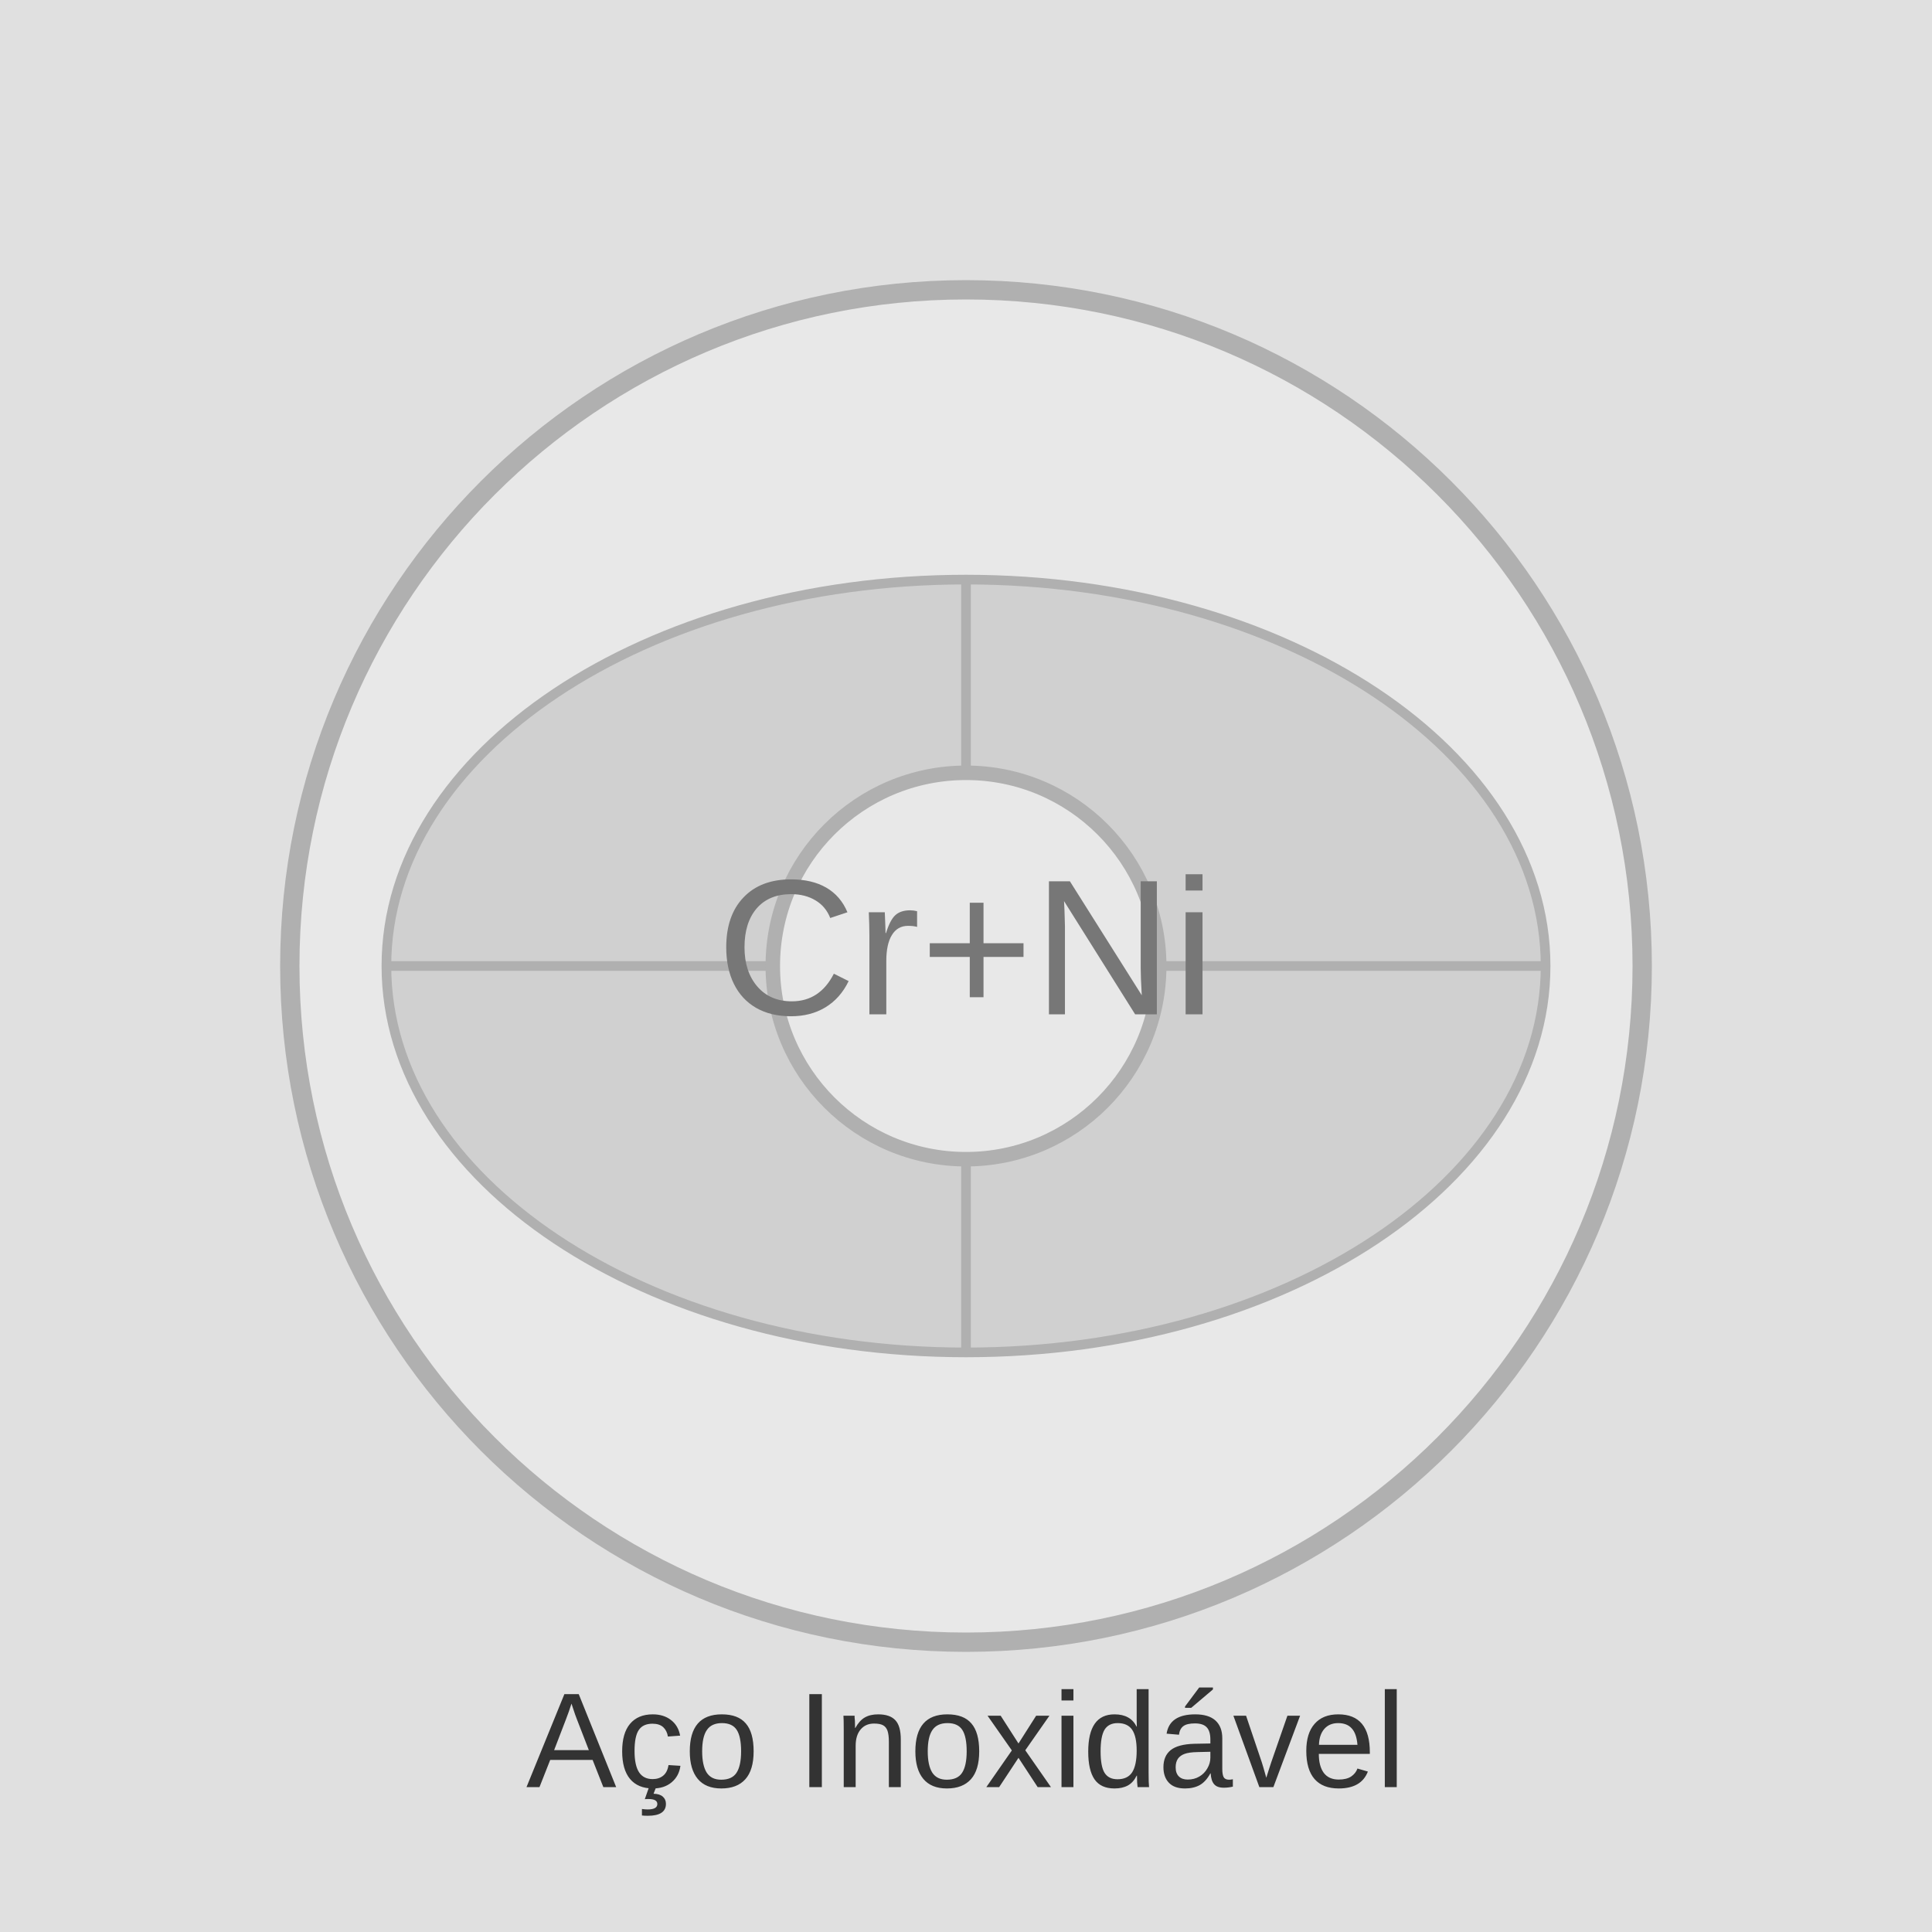
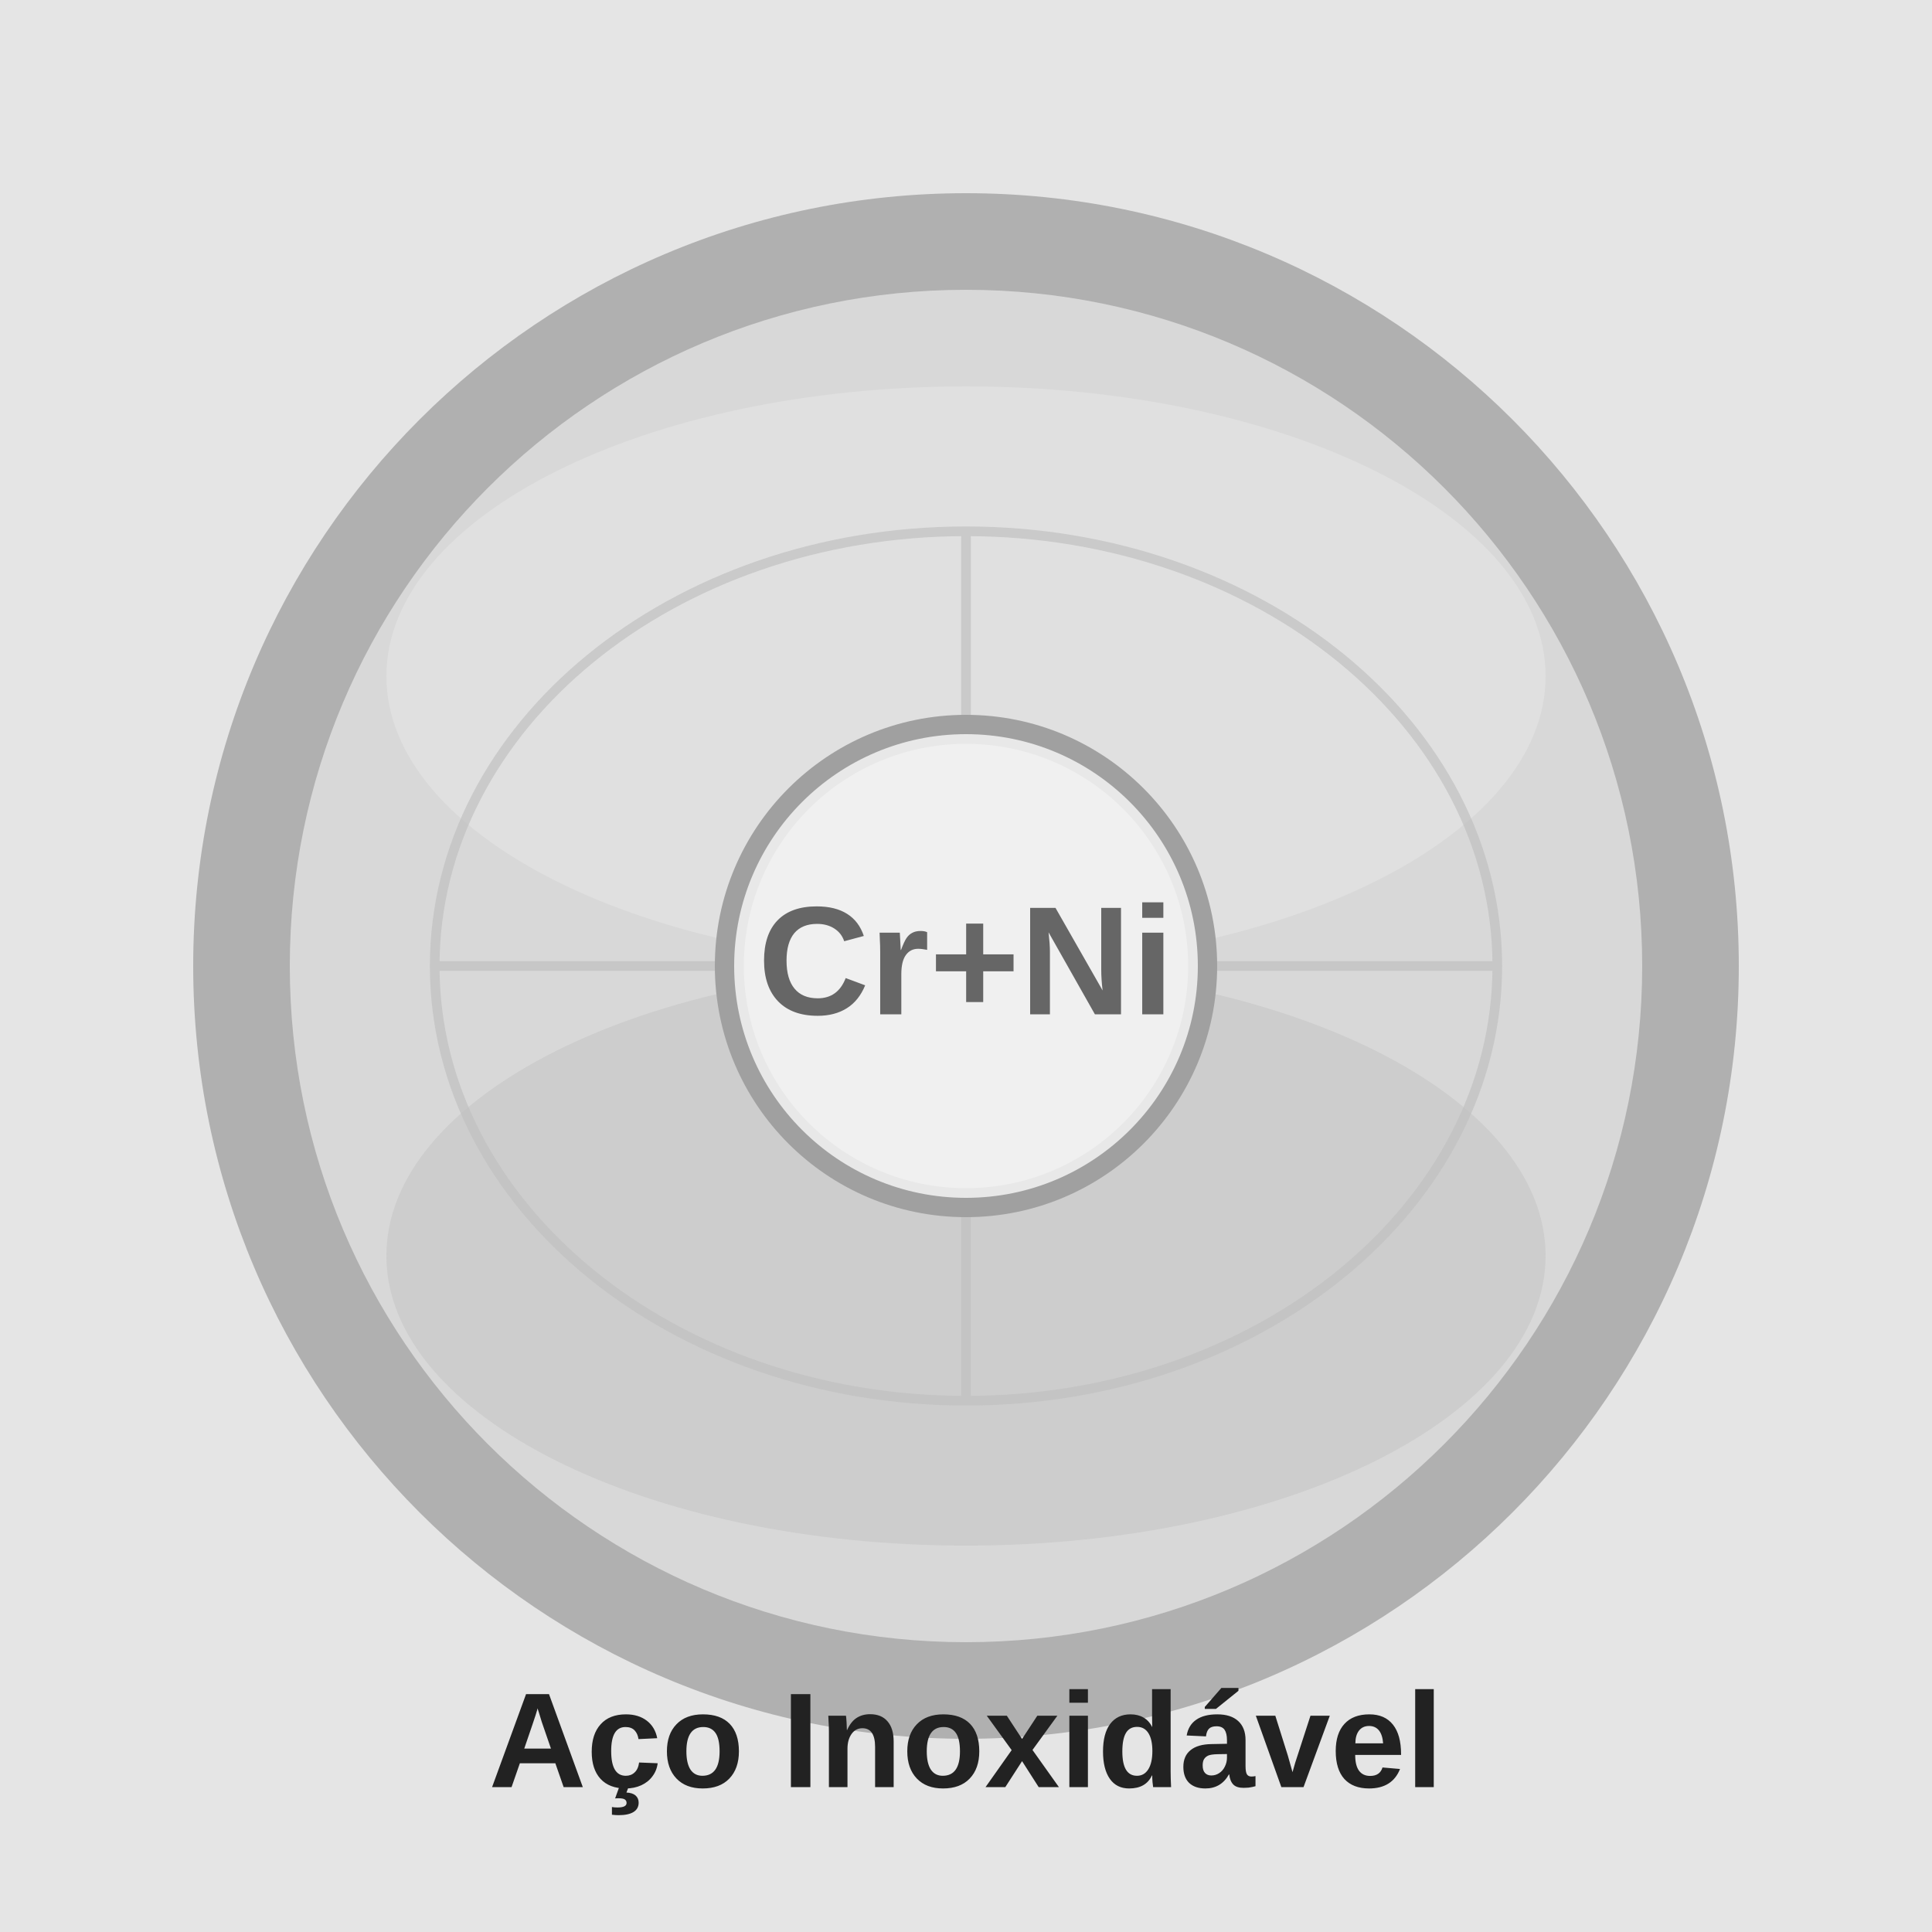
<svg xmlns="http://www.w3.org/2000/svg" viewBox="0 0 200 200">
-   <rect width="100%" height="100%" fill="#e0e0e0" />
-   <g>
-     <circle cx="100" cy="100" r="70" fill="#e8e8e8" stroke="#b0b0b0" stroke-width="2" />
-     <ellipse cx="100" cy="100" rx="60" ry="40" fill="#d0d0d0" stroke="#b0b0b0" stroke-width="1" />
-     <line x1="40" y1="100" x2="160" y2="100" stroke="#b0b0b0" stroke-width="1" />
-     <line x1="100" y1="60" x2="100" y2="140" stroke="#b0b0b0" stroke-width="1" />
-     <circle cx="100" cy="100" r="20" fill="#e8e8e8" stroke="#b0b0b0" stroke-width="1.5" />
-     <text x="100" y="105" font-family="Arial" font-size="20" text-anchor="middle" fill="#777">Cr+Ni</text>
+   <rect width="100%" height="100%" fill="#e5e5e5" />
+   <circle cx="100" cy="100" r="80" fill="#b0b0b0" />
+   <circle cx="100" cy="100" r="70" fill="#d8d8d8" />
+   <ellipse cx="100" cy="70" rx="60" ry="30" fill="white" opacity="0.2" />
+   <ellipse cx="100" cy="130" rx="60" ry="30" fill="#a0a0a0" opacity="0.2" />
+   <g opacity="0.7">
+     <ellipse cx="100" cy="100" rx="55" ry="45" fill="none" stroke="#c0c0c0" stroke-width="1" />
+     <line x1="45" y1="100" x2="155" y2="100" stroke="#c0c0c0" stroke-width="1" />
+     <line x1="100" y1="55" x2="100" y2="145" stroke="#c0c0c0" stroke-width="1" />
  </g>
-   <text x="100" y="185" font-family="Arial" font-size="14" text-anchor="middle" fill="#333">
+   <circle cx="100" cy="100" r="25" fill="#e8e8e8" stroke="#a0a0a0" stroke-width="2" />
+   <circle cx="100" cy="100" r="23" fill="#f0f0f0" />
+   <text x="100" y="105" font-family="Arial, sans-serif" font-size="16" font-weight="bold" text-anchor="middle" fill="#666">Cr+Ni</text>
+   <text x="100" y="185" font-family="Arial, sans-serif" font-size="14" font-weight="bold" text-anchor="middle" fill="#222">
    Aço Inoxidável
  </text>
</svg>
